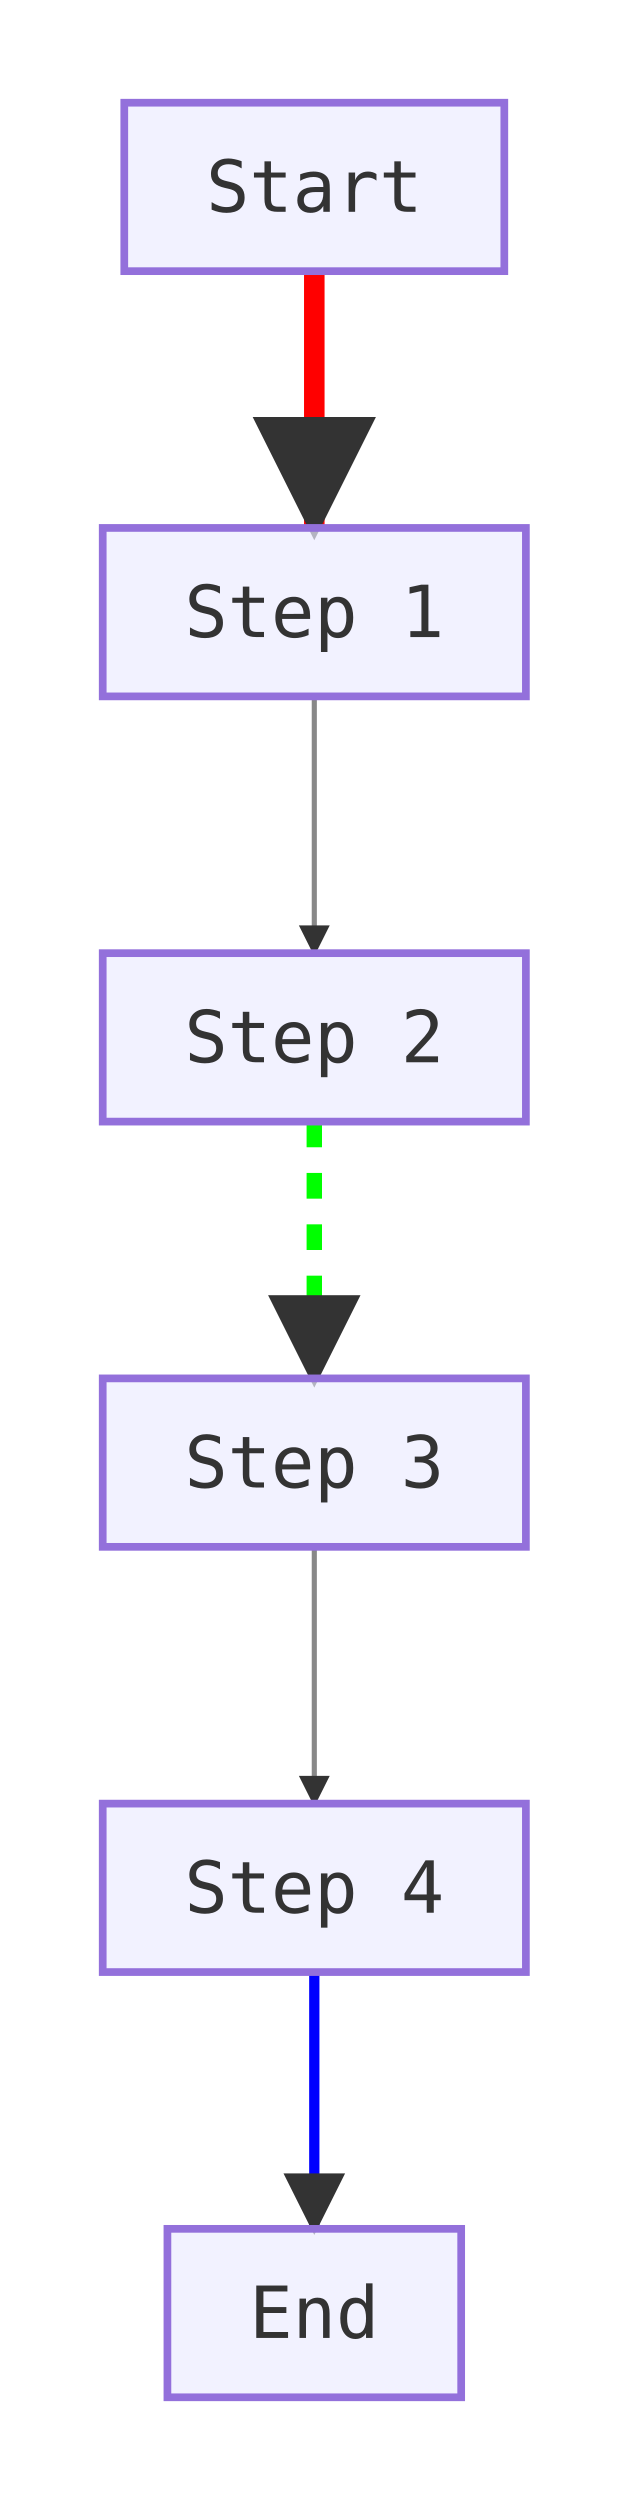
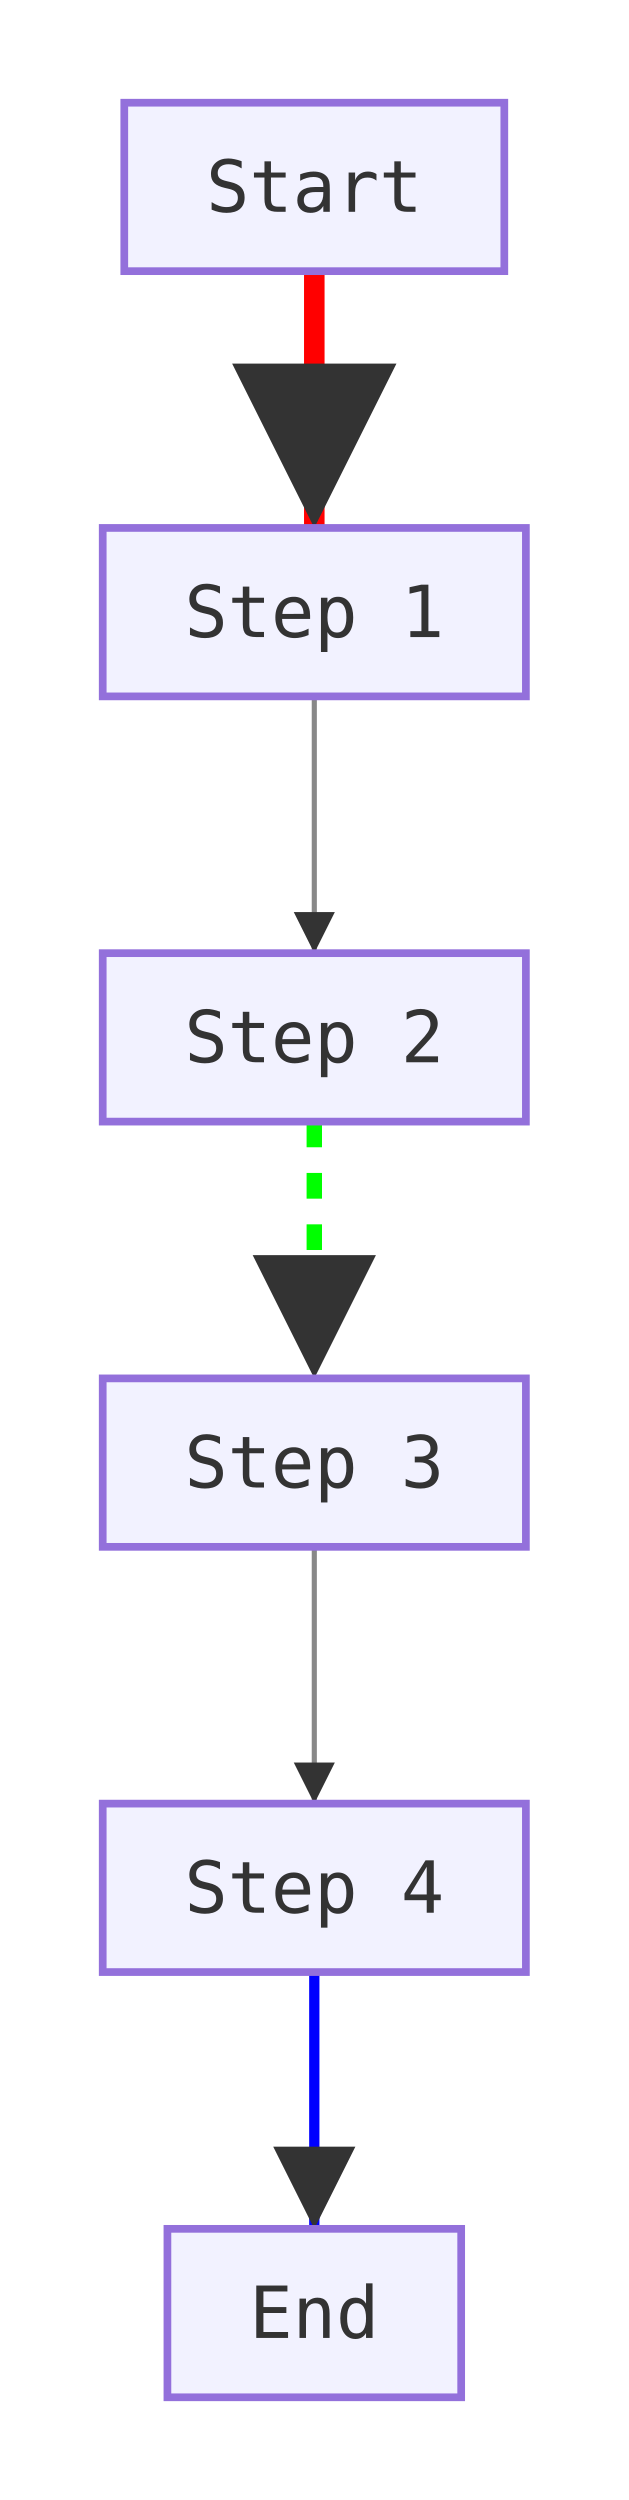
<svg xmlns="http://www.w3.org/2000/svg" viewBox="0 0 122.4 486.8" width="122.4" height="486.8">
  <defs>
-     <marker id="arrow-point" viewBox="0 0 10 10" refX="9" refY="5" markerWidth="6" markerHeight="6" orient="auto-start-reverse">
+     <marker id="arrow-point" viewBox="0 0 10 10" refX="10" refY="5" markerWidth="8" markerHeight="8" orient="auto-start-reverse">
      <path d="M0 0 L10 5 L0 10 Z" fill="#333333" />
    </marker>
  </defs>
  <g transform="translate(20, 20)">
    <path d="M41.2 32.8 L41.2 36.97 C41.2 41.13 41.2 49.47 41.2 57.8 C41.2 66.13 41.2 74.47 41.2 78.63 L41.2 82.8" fill="none" stroke="#ff0000" stroke-width="4" marker-end="url(#arrow-point)" />
    <path d="M41.2 115.6 L41.2 119.77 C41.2 123.93 41.2 132.27 41.2 140.6 C41.2 148.93 41.2 157.27 41.2 161.43 L41.2 165.6" fill="none" stroke="#888888" stroke-width="1" marker-end="url(#arrow-point)" />
    <path d="M41.2 198.4 L41.2 202.57 C41.2 206.73 41.2 215.07 41.2 223.4 C41.2 231.73 41.2 240.07 41.2 244.23 L41.2 248.4" fill="none" stroke="#00ff00" stroke-width="3" stroke-dasharray="5" marker-end="url(#arrow-point)" />
    <path d="M41.2 281.2 L41.2 285.37 C41.2 289.53 41.2 297.87 41.2 306.2 C41.2 314.53 41.2 322.87 41.2 327.03 L41.2 331.2" fill="none" stroke="#888888" stroke-width="1" marker-end="url(#arrow-point)" />
    <path d="M41.2 364 L41.2 368.17 C41.2 372.33 41.2 380.67 41.2 389 C41.2 397.33 41.2 405.67 41.2 409.83 L41.2 414" fill="none" stroke="#0000ff" stroke-width="2" marker-end="url(#arrow-point)" />
    <rect x="4.2" y="0" width="74" height="32.8" fill="#ececffb2" stroke="#9370db" stroke-width="1.5" />
    <text x="41.2" y="16.4" text-anchor="middle" dominant-baseline="central" font-size="14px" font-family="'Intel One Mono', 'SF Mono', 'Cascadia Code', 'JetBrains Mono', 'Fira Code', 'Consolas', 'Menlo', monospace" fill="#333333">Start</text>
    <rect x="0" y="82.8" width="82.4" height="32.8" fill="#ececffb2" stroke="#9370db" stroke-width="1.5" />
    <text x="41.2" y="99.2" text-anchor="middle" dominant-baseline="central" font-size="14px" font-family="'Intel One Mono', 'SF Mono', 'Cascadia Code', 'JetBrains Mono', 'Fira Code', 'Consolas', 'Menlo', monospace" fill="#333333">Step 1</text>
    <rect x="0" y="165.6" width="82.4" height="32.8" fill="#ececffb2" stroke="#9370db" stroke-width="1.5" />
    <text x="41.2" y="182" text-anchor="middle" dominant-baseline="central" font-size="14px" font-family="'Intel One Mono', 'SF Mono', 'Cascadia Code', 'JetBrains Mono', 'Fira Code', 'Consolas', 'Menlo', monospace" fill="#333333">Step 2</text>
    <rect x="0" y="248.4" width="82.4" height="32.8" fill="#ececffb2" stroke="#9370db" stroke-width="1.5" />
    <text x="41.2" y="264.8" text-anchor="middle" dominant-baseline="central" font-size="14px" font-family="'Intel One Mono', 'SF Mono', 'Cascadia Code', 'JetBrains Mono', 'Fira Code', 'Consolas', 'Menlo', monospace" fill="#333333">Step 3</text>
    <rect x="0" y="331.2" width="82.4" height="32.8" fill="#ececffb2" stroke="#9370db" stroke-width="1.5" />
    <text x="41.2" y="347.6" text-anchor="middle" dominant-baseline="central" font-size="14px" font-family="'Intel One Mono', 'SF Mono', 'Cascadia Code', 'JetBrains Mono', 'Fira Code', 'Consolas', 'Menlo', monospace" fill="#333333">Step 4</text>
    <rect x="12.6" y="414" width="57.2" height="32.8" fill="#ececffb2" stroke="#9370db" stroke-width="1.5" />
    <text x="41.2" y="430.4" text-anchor="middle" dominant-baseline="central" font-size="14px" font-family="'Intel One Mono', 'SF Mono', 'Cascadia Code', 'JetBrains Mono', 'Fira Code', 'Consolas', 'Menlo', monospace" fill="#333333">End</text>
  </g>
</svg>
